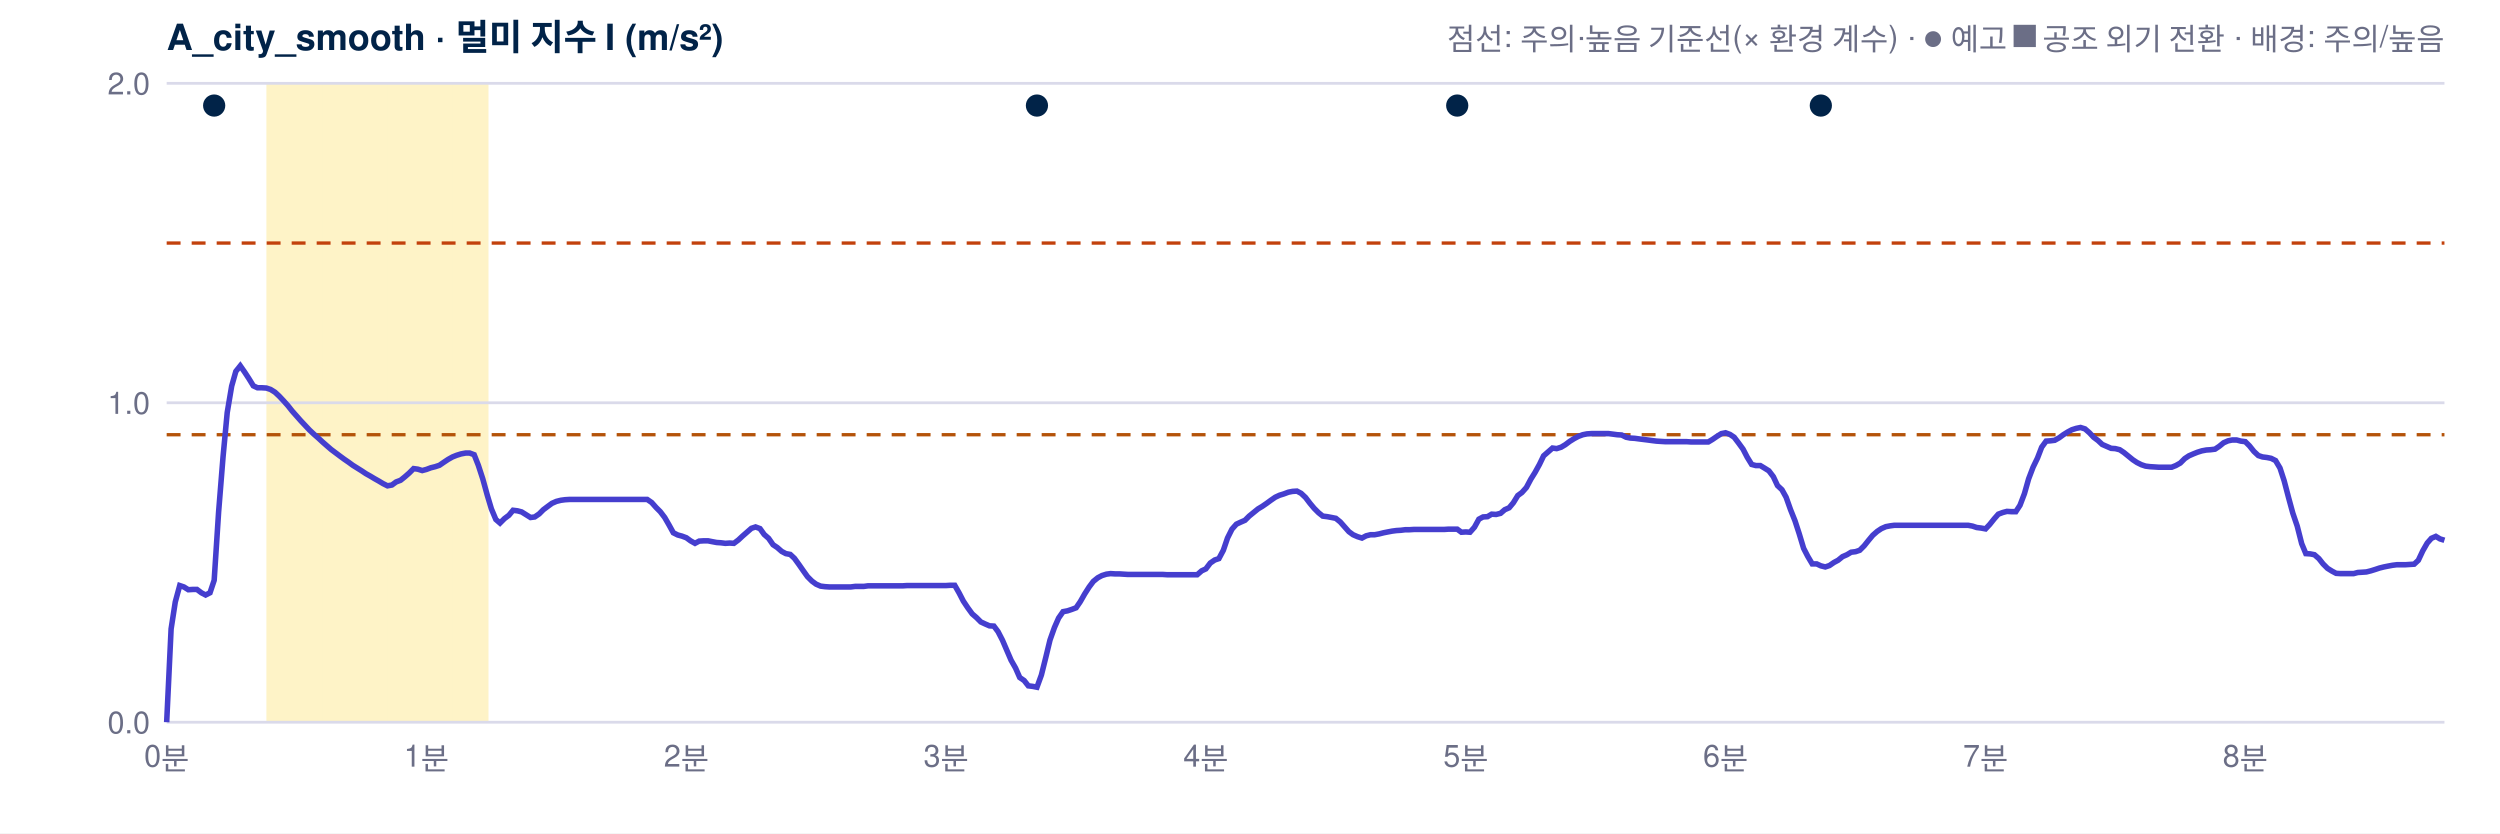
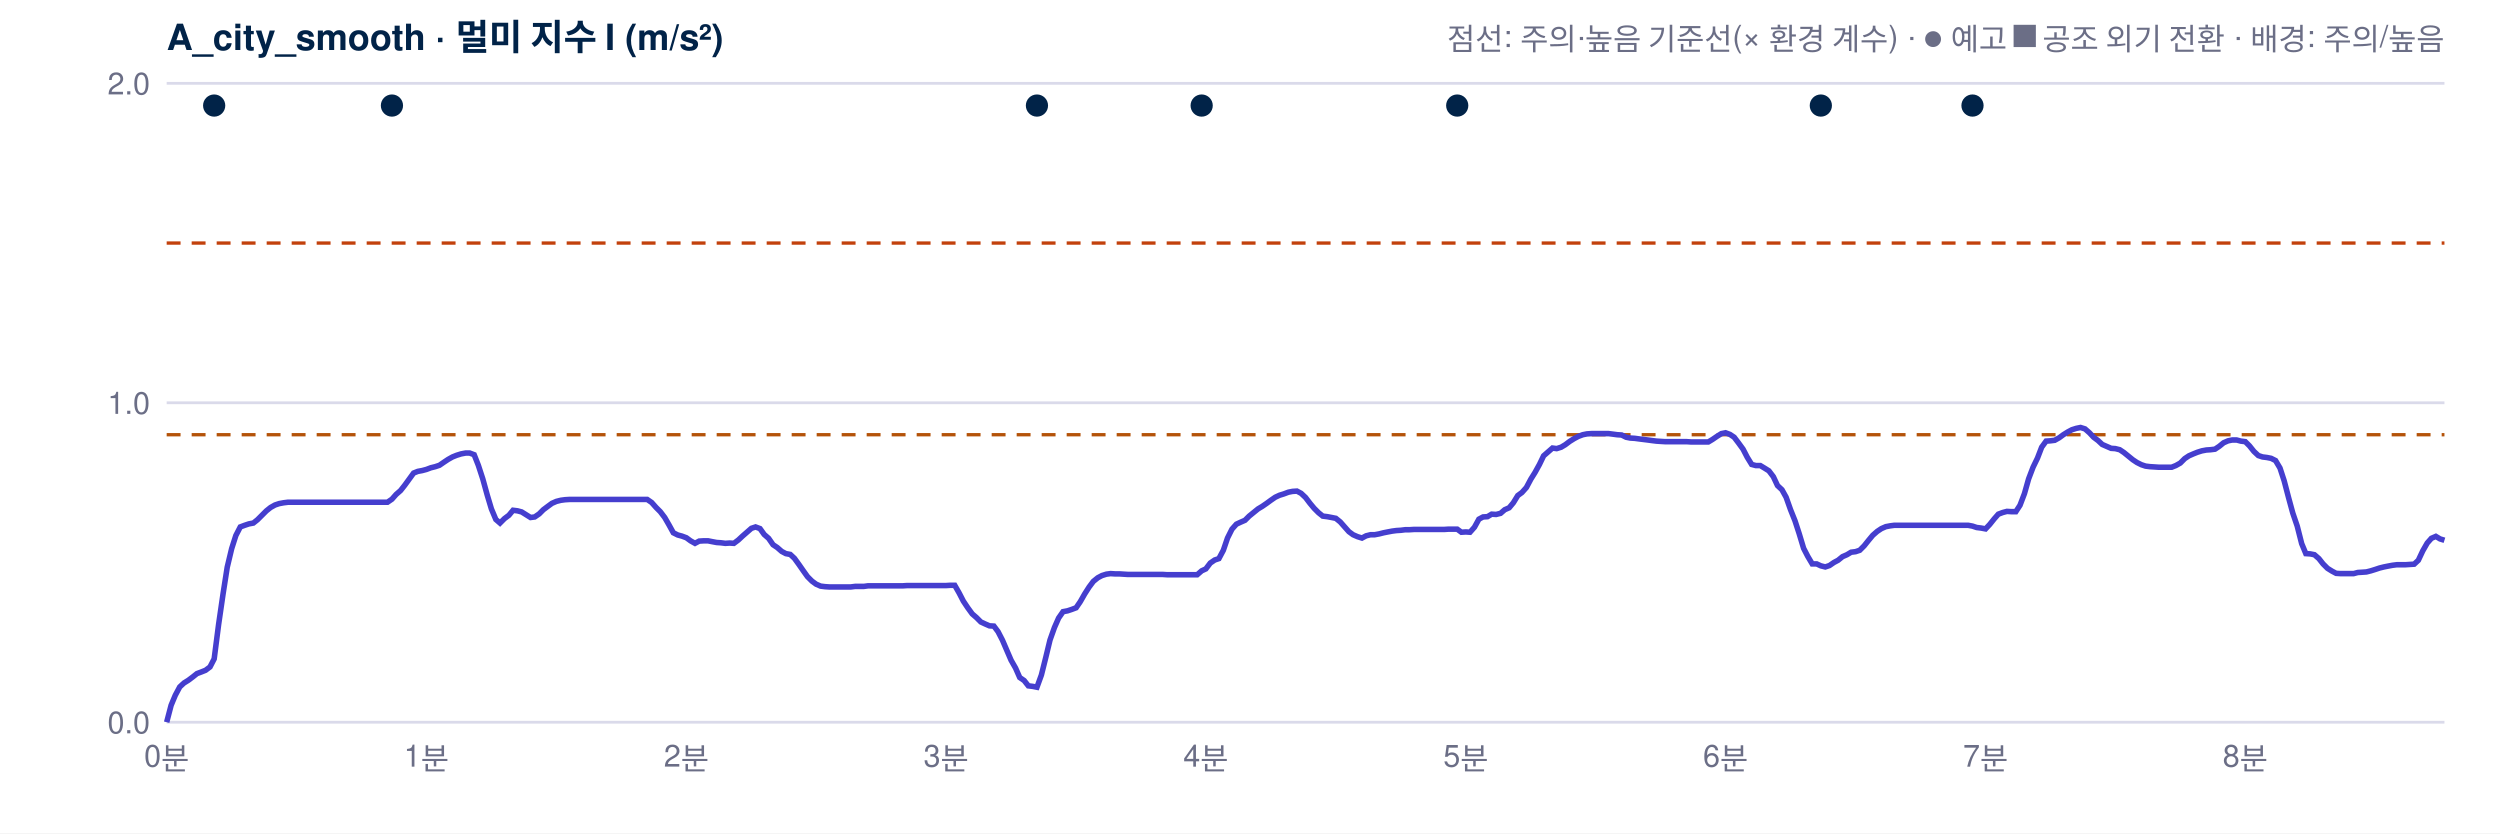
<svg xmlns="http://www.w3.org/2000/svg" viewBox="0 0 900 300" font-family="Helvetica, Arial, sans-serif" font-size="11">
  <rect width="900" height="300" fill="#fff" />
-   <rect x="95.9" y="30" width="2.06" height="230" fill="#FEF3C7" />
-   <rect x="97.4" y="30" width="2.06" height="230" fill="#FEF3C7" />
-   <rect x="99.0" y="30" width="2.06" height="230" fill="#FEF3C7" />
-   <rect x="100.5" y="30" width="2.06" height="230" fill="#FEF3C7" />
-   <rect x="102.1" y="30" width="2.06" height="230" fill="#FEF3C7" />
-   <rect x="103.7" y="30" width="2.06" height="230" fill="#FEF3C7" />
-   <rect x="105.2" y="30" width="2.06" height="230" fill="#FEF3C7" />
-   <rect x="106.8" y="30" width="2.06" height="230" fill="#FEF3C7" />
-   <rect x="108.3" y="30" width="2.06" height="230" fill="#FEF3C7" />
-   <rect x="109.9" y="30" width="2.06" height="230" fill="#FEF3C7" />
-   <rect x="111.4" y="30" width="2.06" height="230" fill="#FEF3C7" />
-   <rect x="113.0" y="30" width="2.06" height="230" fill="#FEF3C7" />
-   <rect x="114.6" y="30" width="2.06" height="230" fill="#FEF3C7" />
-   <rect x="116.1" y="30" width="2.06" height="230" fill="#FEF3C7" />
-   <rect x="117.7" y="30" width="2.06" height="230" fill="#FEF3C7" />
-   <rect x="119.2" y="30" width="2.06" height="230" fill="#FEF3C7" />
-   <rect x="120.8" y="30" width="2.06" height="230" fill="#FEF3C7" />
-   <rect x="122.4" y="30" width="2.06" height="230" fill="#FEF3C7" />
-   <rect x="123.9" y="30" width="2.06" height="230" fill="#FEF3C7" />
-   <rect x="125.5" y="30" width="2.06" height="230" fill="#FEF3C7" />
-   <rect x="127.0" y="30" width="2.06" height="230" fill="#FEF3C7" />
-   <rect x="128.6" y="30" width="2.06" height="230" fill="#FEF3C7" />
-   <rect x="130.2" y="30" width="2.06" height="230" fill="#FEF3C7" />
-   <rect x="131.7" y="30" width="2.06" height="230" fill="#FEF3C7" />
-   <rect x="133.3" y="30" width="2.06" height="230" fill="#FEF3C7" />
-   <rect x="134.8" y="30" width="2.06" height="230" fill="#FEF3C7" />
-   <rect x="136.4" y="30" width="2.06" height="230" fill="#FEF3C7" />
-   <rect x="137.9" y="30" width="2.06" height="230" fill="#FEF3C7" />
-   <rect x="139.5" y="30" width="2.06" height="230" fill="#FEF3C7" />
-   <rect x="141.1" y="30" width="2.06" height="230" fill="#FEF3C7" />
-   <rect x="142.6" y="30" width="2.06" height="230" fill="#FEF3C7" />
-   <rect x="144.2" y="30" width="2.06" height="230" fill="#FEF3C7" />
-   <rect x="145.7" y="30" width="2.06" height="230" fill="#FEF3C7" />
-   <rect x="147.3" y="30" width="2.06" height="230" fill="#FEF3C7" />
-   <rect x="148.9" y="30" width="2.06" height="230" fill="#FEF3C7" />
-   <rect x="150.4" y="30" width="2.06" height="230" fill="#FEF3C7" />
-   <rect x="152.0" y="30" width="2.06" height="230" fill="#FEF3C7" />
-   <rect x="153.5" y="30" width="2.06" height="230" fill="#FEF3C7" />
-   <rect x="155.1" y="30" width="2.06" height="230" fill="#FEF3C7" />
-   <rect x="156.7" y="30" width="2.06" height="230" fill="#FEF3C7" />
-   <rect x="158.2" y="30" width="2.06" height="230" fill="#FEF3C7" />
-   <rect x="159.8" y="30" width="2.06" height="230" fill="#FEF3C7" />
-   <rect x="161.3" y="30" width="2.06" height="230" fill="#FEF3C7" />
-   <rect x="162.9" y="30" width="2.06" height="230" fill="#FEF3C7" />
-   <rect x="164.4" y="30" width="2.06" height="230" fill="#FEF3C7" />
-   <rect x="166.0" y="30" width="2.06" height="230" fill="#FEF3C7" />
-   <rect x="167.6" y="30" width="2.06" height="230" fill="#FEF3C7" />
-   <rect x="169.1" y="30" width="2.06" height="230" fill="#FEF3C7" />
-   <rect x="170.7" y="30" width="2.06" height="230" fill="#FEF3C7" />
-   <rect x="172.2" y="30" width="2.06" height="230" fill="#FEF3C7" />
-   <rect x="173.8" y="30" width="2.06" height="230" fill="#FEF3C7" />
  <line x1="60" y1="260.0" x2="880" y2="260.0" stroke="#DADAEA" />
  <text x="54" y="264.0" text-anchor="end" fill="#6B6E86">0.0</text>
  <line x1="60" y1="145.0" x2="880" y2="145.0" stroke="#DADAEA" />
  <text x="54" y="149.0" text-anchor="end" fill="#6B6E86">1.0</text>
  <line x1="60" y1="30.0" x2="880" y2="30.0" stroke="#DADAEA" />
  <text x="54" y="34.0" text-anchor="end" fill="#6B6E86">2.0</text>
  <polyline points="60.0,156.5 61.6,156.5 63.1,156.5 64.7,156.5 66.2,156.5 67.8,156.5 69.4,156.5 70.9,156.5 72.5,156.5 74.0,156.5 75.6,156.5 77.1,156.5 78.7,156.5 80.3,156.5 81.8,156.5 83.4,156.5 84.9,156.5 86.5,156.5 88.1,156.5 89.6,156.5 91.2,156.5 92.7,156.5 94.3,156.5 95.9,156.5 97.4,156.5 99.0,156.5 100.5,156.5 102.1,156.5 103.7,156.5 105.2,156.5 106.8,156.5 108.3,156.5 109.9,156.5 111.4,156.5 113.0,156.5 114.6,156.5 116.1,156.5 117.7,156.5 119.2,156.5 120.8,156.5 122.4,156.5 123.9,156.5 125.5,156.5 127.0,156.5 128.6,156.5 130.2,156.5 131.7,156.5 133.3,156.5 134.8,156.5 136.4,156.5 137.9,156.5 139.5,156.5 141.1,156.5 142.6,156.5 144.2,156.5 145.7,156.5 147.3,156.5 148.9,156.5 150.4,156.5 152.0,156.5 153.5,156.5 155.1,156.5 156.7,156.5 158.2,156.5 159.8,156.5 161.3,156.5 162.9,156.5 164.4,156.5 166.0,156.5 167.6,156.5 169.1,156.5 170.7,156.5 172.2,156.5 173.8,156.5 175.4,156.5 176.9,156.5 178.5,156.5 180.0,156.5 181.6,156.5 183.2,156.5 184.7,156.5 186.3,156.5 187.8,156.5 189.4,156.5 191.0,156.5 192.5,156.5 194.1,156.5 195.6,156.5 197.2,156.5 198.7,156.5 200.3,156.5 201.9,156.5 203.4,156.5 205.0,156.5 206.5,156.5 208.1,156.5 209.7,156.5 211.2,156.5 212.8,156.5 214.3,156.5 215.9,156.5 217.5,156.5 219.0,156.5 220.6,156.5 222.1,156.5 223.7,156.5 225.2,156.5 226.8,156.5 228.4,156.5 229.9,156.5 231.5,156.5 233.0,156.5 234.6,156.5 236.2,156.5 237.7,156.5 239.3,156.5 240.8,156.5 242.4,156.5 244.0,156.5 245.5,156.5 247.1,156.5 248.6,156.5 250.2,156.5 251.7,156.5 253.3,156.5 254.9,156.5 256.4,156.5 258.0,156.5 259.5,156.5 261.1,156.5 262.7,156.5 264.2,156.5 265.8,156.5 267.3,156.5 268.9,156.5 270.5,156.5 272.0,156.5 273.6,156.5 275.1,156.5 276.7,156.5 278.3,156.5 279.8,156.5 281.4,156.5 282.9,156.5 284.5,156.5 286.0,156.5 287.6,156.5 289.2,156.5 290.7,156.5 292.3,156.5 293.8,156.5 295.4,156.5 297.0,156.5 298.5,156.5 300.1,156.5 301.6,156.5 303.2,156.5 304.8,156.5 306.3,156.5 307.9,156.5 309.4,156.5 311.0,156.5 312.5,156.5 314.1,156.5 315.7,156.5 317.2,156.5 318.8,156.5 320.3,156.5 321.9,156.5 323.5,156.5 325.0,156.5 326.6,156.5 328.1,156.5 329.7,156.5 331.3,156.5 332.8,156.5 334.4,156.5 335.9,156.5 337.5,156.5 339.0,156.5 340.6,156.5 342.2,156.5 343.7,156.5 345.3,156.5 346.8,156.5 348.4,156.5 350.0,156.5 351.5,156.5 353.1,156.5 354.6,156.5 356.2,156.5 357.8,156.5 359.3,156.5 360.9,156.5 362.4,156.5 364.0,156.5 365.6,156.5 367.1,156.5 368.7,156.5 370.2,156.5 371.8,156.5 373.3,156.5 374.9,156.5 376.5,156.5 378.0,156.5 379.6,156.5 381.1,156.5 382.7,156.5 384.3,156.5 385.8,156.5 387.4,156.5 388.9,156.5 390.5,156.5 392.1,156.5 393.6,156.5 395.2,156.5 396.7,156.5 398.3,156.5 399.8,156.5 401.4,156.5 403.0,156.5 404.5,156.5 406.1,156.5 407.6,156.5 409.2,156.5 410.8,156.5 412.3,156.5 413.9,156.5 415.4,156.5 417.0,156.5 418.6,156.5 420.1,156.5 421.7,156.5 423.2,156.5 424.8,156.5 426.3,156.5 427.9,156.5 429.5,156.5 431.0,156.5 432.6,156.5 434.1,156.5 435.7,156.5 437.3,156.5 438.8,156.5 440.4,156.5 441.9,156.5 443.5,156.5 445.1,156.5 446.6,156.5 448.2,156.5 449.7,156.5 451.3,156.5 452.9,156.5 454.4,156.5 456.0,156.5 457.5,156.5 459.1,156.5 460.6,156.5 462.2,156.5 463.8,156.5 465.3,156.5 466.9,156.5 468.4,156.5 470.0,156.5 471.6,156.5 473.1,156.5 474.7,156.5 476.2,156.5 477.8,156.5 479.4,156.5 480.9,156.5 482.5,156.5 484.0,156.5 485.6,156.5 487.1,156.5 488.7,156.5 490.3,156.5 491.8,156.5 493.4,156.5 494.9,156.5 496.5,156.5 498.1,156.5 499.6,156.5 501.2,156.5 502.7,156.5 504.3,156.5 505.9,156.5 507.4,156.5 509.0,156.5 510.5,156.5 512.1,156.5 513.7,156.5 515.2,156.5 516.8,156.5 518.3,156.5 519.9,156.5 521.4,156.5 523.0,156.5 524.6,156.5 526.1,156.5 527.7,156.5 529.2,156.5 530.8,156.5 532.4,156.5 533.9,156.5 535.5,156.5 537.0,156.5 538.6,156.5 540.2,156.5 541.7,156.5 543.3,156.5 544.8,156.5 546.4,156.5 547.9,156.5 549.5,156.5 551.1,156.5 552.6,156.5 554.2,156.5 555.7,156.5 557.3,156.5 558.9,156.5 560.4,156.5 562.0,156.5 563.5,156.5 565.1,156.5 566.7,156.5 568.2,156.5 569.8,156.5 571.3,156.5 572.9,156.5 574.4,156.5 576.0,156.5 577.6,156.5 579.1,156.5 580.7,156.5 582.2,156.5 583.8,156.5 585.4,156.5 586.9,156.5 588.5,156.5 590.0,156.5 591.6,156.5 593.2,156.5 594.7,156.5 596.3,156.5 597.8,156.5 599.4,156.5 601.0,156.5 602.5,156.5 604.1,156.5 605.6,156.5 607.2,156.5 608.7,156.5 610.3,156.5 611.9,156.5 613.4,156.5 615.0,156.5 616.5,156.5 618.1,156.5 619.7,156.5 621.2,156.5 622.8,156.5 624.3,156.5 625.9,156.5 627.5,156.5 629.0,156.5 630.6,156.5 632.1,156.5 633.7,156.5 635.2,156.5 636.8,156.5 638.4,156.5 639.9,156.5 641.5,156.5 643.0,156.5 644.6,156.5 646.2,156.5 647.7,156.5 649.3,156.5 650.8,156.5 652.4,156.5 654.0,156.5 655.5,156.5 657.1,156.5 658.6,156.5 660.2,156.5 661.7,156.5 663.3,156.5 664.9,156.5 666.4,156.5 668.0,156.5 669.5,156.5 671.1,156.5 672.7,156.5 674.2,156.5 675.8,156.5 677.3,156.5 678.9,156.5 680.5,156.5 682.0,156.5 683.6,156.5 685.1,156.5 686.7,156.5 688.3,156.5 689.8,156.5 691.4,156.5 692.9,156.5 694.5,156.5 696.0,156.5 697.6,156.5 699.2,156.5 700.7,156.5 702.3,156.5 703.8,156.5 705.4,156.5 707.0,156.5 708.5,156.5 710.1,156.5 711.6,156.5 713.2,156.5 714.8,156.5 716.3,156.5 717.9,156.5 719.4,156.5 721.0,156.5 722.5,156.5 724.1,156.5 725.7,156.5 727.2,156.5 728.8,156.5 730.3,156.5 731.9,156.5 733.5,156.5 735.0,156.5 736.6,156.5 738.1,156.5 739.7,156.5 741.3,156.5 742.8,156.5 744.4,156.5 745.9,156.5 747.5,156.5 749.0,156.5 750.6,156.5 752.2,156.5 753.7,156.5 755.3,156.5 756.8,156.5 758.4,156.5 760.0,156.5 761.5,156.5 763.1,156.5 764.6,156.5 766.2,156.5 767.8,156.5 769.3,156.5 770.9,156.5 772.4,156.5 774.0,156.5 775.6,156.5 777.1,156.5 778.7,156.5 780.2,156.5 781.8,156.5 783.3,156.5 784.9,156.5 786.5,156.5 788.0,156.5 789.6,156.5 791.1,156.5 792.7,156.5 794.3,156.5 795.8,156.5 797.4,156.5 798.9,156.5 800.5,156.5 802.1,156.5 803.6,156.5 805.2,156.5 806.7,156.5 808.3,156.5 809.8,156.5 811.4,156.5 813.0,156.5 814.5,156.5 816.1,156.5 817.6,156.5 819.2,156.5 820.8,156.5 822.3,156.5 823.9,156.5 825.4,156.5 827.0,156.5 828.6,156.5 830.1,156.5 831.7,156.5 833.2,156.5 834.8,156.5 836.3,156.5 837.9,156.5 839.5,156.5 841.0,156.5 842.6,156.5 844.1,156.5 845.7,156.5 847.3,156.5 848.8,156.5 850.4,156.5 851.9,156.5 853.5,156.5 855.1,156.5 856.6,156.5 858.2,156.5 859.7,156.5 861.3,156.5 862.9,156.5 864.4,156.5 866.0,156.5 867.5,156.5 869.1,156.5 870.6,156.5 872.2,156.5 873.8,156.5 875.3,156.5 876.9,156.5 878.4,156.5 880.0,156.5" fill="none" stroke="#B45309" stroke-width="1.2" stroke-dasharray="5 4" />
  <polyline points="60.0,87.5 61.6,87.5 63.1,87.5 64.7,87.5 66.2,87.5 67.8,87.5 69.4,87.5 70.9,87.5 72.5,87.5 74.0,87.5 75.6,87.5 77.1,87.5 78.7,87.5 80.3,87.5 81.8,87.5 83.4,87.5 84.9,87.5 86.5,87.5 88.1,87.5 89.6,87.5 91.2,87.5 92.7,87.5 94.3,87.5 95.9,87.5 97.4,87.5 99.0,87.5 100.5,87.5 102.1,87.5 103.7,87.5 105.2,87.5 106.8,87.5 108.3,87.5 109.9,87.5 111.4,87.5 113.0,87.5 114.6,87.5 116.1,87.5 117.7,87.5 119.2,87.5 120.8,87.5 122.4,87.5 123.9,87.5 125.5,87.5 127.0,87.5 128.6,87.5 130.2,87.5 131.7,87.5 133.3,87.5 134.8,87.5 136.4,87.5 137.9,87.5 139.5,87.5 141.1,87.5 142.6,87.5 144.2,87.5 145.7,87.5 147.3,87.5 148.9,87.5 150.4,87.5 152.0,87.5 153.5,87.5 155.1,87.5 156.7,87.5 158.2,87.5 159.8,87.5 161.3,87.5 162.9,87.5 164.4,87.5 166.0,87.5 167.6,87.5 169.1,87.5 170.7,87.5 172.2,87.5 173.8,87.5 175.4,87.5 176.9,87.5 178.5,87.5 180.0,87.5 181.6,87.5 183.2,87.5 184.7,87.5 186.3,87.5 187.8,87.5 189.4,87.5 191.0,87.5 192.5,87.5 194.1,87.5 195.6,87.5 197.2,87.5 198.7,87.5 200.3,87.5 201.9,87.5 203.4,87.5 205.0,87.5 206.5,87.5 208.1,87.5 209.7,87.5 211.2,87.5 212.8,87.5 214.3,87.5 215.9,87.5 217.5,87.5 219.0,87.5 220.6,87.5 222.1,87.5 223.7,87.5 225.2,87.5 226.8,87.5 228.4,87.5 229.9,87.5 231.5,87.5 233.0,87.5 234.6,87.5 236.2,87.5 237.7,87.5 239.3,87.5 240.8,87.5 242.4,87.5 244.0,87.5 245.5,87.5 247.1,87.5 248.6,87.5 250.2,87.5 251.7,87.5 253.3,87.5 254.9,87.5 256.4,87.5 258.0,87.5 259.5,87.5 261.1,87.5 262.7,87.5 264.2,87.5 265.8,87.5 267.3,87.5 268.9,87.5 270.5,87.5 272.0,87.5 273.6,87.5 275.1,87.5 276.7,87.5 278.3,87.5 279.8,87.5 281.4,87.5 282.9,87.5 284.5,87.5 286.0,87.5 287.6,87.5 289.2,87.5 290.7,87.5 292.3,87.5 293.8,87.5 295.4,87.5 297.0,87.5 298.5,87.5 300.1,87.5 301.6,87.5 303.2,87.5 304.8,87.5 306.3,87.5 307.9,87.5 309.4,87.5 311.0,87.5 312.5,87.5 314.1,87.5 315.7,87.5 317.2,87.5 318.8,87.5 320.3,87.5 321.9,87.5 323.5,87.5 325.0,87.5 326.6,87.5 328.1,87.5 329.7,87.5 331.3,87.5 332.8,87.5 334.4,87.5 335.9,87.5 337.5,87.5 339.0,87.5 340.6,87.5 342.2,87.5 343.7,87.5 345.3,87.5 346.8,87.5 348.4,87.5 350.0,87.5 351.5,87.5 353.1,87.5 354.6,87.5 356.2,87.5 357.8,87.5 359.3,87.5 360.9,87.5 362.4,87.5 364.0,87.5 365.6,87.5 367.1,87.5 368.7,87.5 370.2,87.5 371.8,87.5 373.3,87.5 374.9,87.5 376.5,87.5 378.0,87.5 379.6,87.5 381.1,87.5 382.7,87.5 384.3,87.5 385.8,87.5 387.4,87.5 388.9,87.5 390.5,87.5 392.1,87.5 393.6,87.5 395.2,87.5 396.7,87.5 398.3,87.5 399.8,87.5 401.4,87.5 403.0,87.5 404.5,87.5 406.1,87.5 407.6,87.5 409.2,87.5 410.8,87.5 412.3,87.5 413.9,87.5 415.4,87.5 417.0,87.5 418.6,87.5 420.1,87.5 421.7,87.5 423.2,87.5 424.8,87.5 426.3,87.5 427.9,87.5 429.5,87.5 431.0,87.5 432.6,87.5 434.1,87.5 435.7,87.5 437.3,87.5 438.8,87.5 440.4,87.5 441.9,87.5 443.5,87.5 445.1,87.5 446.6,87.5 448.2,87.5 449.7,87.5 451.3,87.5 452.9,87.5 454.4,87.5 456.0,87.5 457.5,87.5 459.1,87.5 460.6,87.5 462.2,87.5 463.8,87.5 465.3,87.5 466.9,87.5 468.4,87.5 470.0,87.5 471.6,87.5 473.1,87.5 474.7,87.5 476.2,87.5 477.8,87.5 479.4,87.5 480.9,87.5 482.5,87.5 484.0,87.5 485.6,87.5 487.1,87.5 488.7,87.5 490.3,87.5 491.8,87.5 493.4,87.5 494.9,87.5 496.5,87.5 498.1,87.5 499.6,87.5 501.2,87.5 502.7,87.5 504.3,87.5 505.9,87.5 507.4,87.5 509.0,87.5 510.5,87.5 512.1,87.5 513.7,87.5 515.2,87.5 516.8,87.5 518.3,87.5 519.9,87.5 521.4,87.5 523.0,87.5 524.6,87.5 526.1,87.5 527.7,87.5 529.2,87.5 530.8,87.5 532.4,87.5 533.9,87.5 535.5,87.5 537.0,87.5 538.6,87.5 540.2,87.5 541.7,87.5 543.3,87.5 544.8,87.5 546.4,87.5 547.9,87.5 549.5,87.5 551.1,87.5 552.6,87.5 554.2,87.5 555.7,87.5 557.3,87.5 558.9,87.5 560.4,87.5 562.0,87.5 563.5,87.5 565.1,87.5 566.7,87.5 568.2,87.5 569.8,87.5 571.3,87.5 572.9,87.5 574.4,87.5 576.0,87.5 577.6,87.5 579.1,87.5 580.7,87.5 582.2,87.5 583.8,87.5 585.4,87.5 586.9,87.5 588.5,87.5 590.0,87.5 591.6,87.5 593.2,87.5 594.7,87.5 596.3,87.5 597.8,87.5 599.4,87.5 601.0,87.5 602.5,87.5 604.1,87.5 605.6,87.5 607.2,87.5 608.7,87.5 610.3,87.5 611.9,87.5 613.4,87.5 615.0,87.5 616.5,87.5 618.1,87.5 619.7,87.5 621.2,87.5 622.8,87.5 624.3,87.5 625.9,87.5 627.5,87.5 629.0,87.5 630.6,87.5 632.1,87.5 633.7,87.5 635.2,87.5 636.8,87.5 638.4,87.5 639.9,87.5 641.5,87.5 643.0,87.5 644.6,87.5 646.2,87.5 647.7,87.5 649.3,87.5 650.8,87.5 652.4,87.5 654.0,87.5 655.5,87.5 657.1,87.5 658.6,87.5 660.2,87.5 661.7,87.5 663.3,87.5 664.9,87.5 666.4,87.5 668.0,87.5 669.5,87.5 671.1,87.5 672.7,87.5 674.2,87.5 675.8,87.5 677.3,87.5 678.9,87.5 680.5,87.5 682.0,87.5 683.6,87.5 685.1,87.5 686.7,87.5 688.3,87.5 689.8,87.5 691.4,87.5 692.9,87.5 694.5,87.5 696.0,87.5 697.6,87.5 699.2,87.5 700.7,87.5 702.3,87.5 703.8,87.5 705.4,87.5 707.0,87.5 708.5,87.5 710.1,87.5 711.6,87.5 713.2,87.5 714.8,87.5 716.3,87.5 717.9,87.5 719.4,87.5 721.0,87.5 722.5,87.5 724.1,87.5 725.7,87.5 727.2,87.5 728.8,87.5 730.3,87.5 731.9,87.5 733.5,87.5 735.0,87.5 736.6,87.5 738.1,87.5 739.7,87.5 741.3,87.5 742.8,87.5 744.4,87.5 745.9,87.5 747.5,87.5 749.0,87.5 750.6,87.5 752.2,87.5 753.7,87.5 755.3,87.5 756.8,87.5 758.4,87.5 760.0,87.5 761.5,87.5 763.1,87.5 764.6,87.5 766.2,87.5 767.8,87.5 769.3,87.5 770.9,87.5 772.4,87.5 774.0,87.5 775.6,87.5 777.1,87.5 778.7,87.5 780.2,87.5 781.8,87.5 783.3,87.5 784.9,87.5 786.5,87.5 788.0,87.5 789.6,87.5 791.1,87.5 792.7,87.5 794.3,87.5 795.8,87.5 797.4,87.5 798.9,87.5 800.5,87.5 802.1,87.5 803.6,87.5 805.2,87.5 806.7,87.5 808.3,87.5 809.8,87.5 811.4,87.5 813.0,87.5 814.5,87.5 816.1,87.5 817.6,87.5 819.2,87.5 820.8,87.5 822.3,87.5 823.9,87.5 825.4,87.5 827.0,87.5 828.6,87.5 830.1,87.5 831.7,87.5 833.2,87.5 834.8,87.5 836.3,87.5 837.9,87.5 839.5,87.5 841.0,87.5 842.6,87.5 844.1,87.5 845.7,87.5 847.3,87.5 848.8,87.5 850.4,87.5 851.9,87.5 853.5,87.5 855.1,87.5 856.6,87.5 858.2,87.5 859.7,87.5 861.3,87.5 862.9,87.5 864.4,87.5 866.0,87.5 867.5,87.5 869.1,87.5 870.6,87.5 872.2,87.5 873.8,87.5 875.3,87.5 876.9,87.5 878.4,87.5 880.0,87.5" fill="none" stroke="#C2410C" stroke-width="1.2" stroke-dasharray="5 4" />
-   <polyline points="60.0,260.0 61.6,226.4 63.1,216.7 64.7,210.8 66.2,211.3 67.8,212.3 69.4,212.2 70.9,212.2 72.5,213.4 74.0,214.2 75.6,213.4 77.1,208.9 78.7,184.3 80.3,164.4 81.8,148.5 83.4,139.0 84.9,133.7 86.5,131.7 88.1,134.0 89.6,136.3 91.2,138.9 92.7,139.6 94.3,139.6 95.9,139.7 97.4,140.2 99.0,141.2 100.5,142.6 102.1,144.3 103.7,146.1 105.2,148.0 106.8,149.8 108.3,151.5 109.9,153.2 111.4,154.8 113.0,156.3 114.6,157.7 116.1,159.1 117.7,160.5 119.2,161.8 120.8,163.0 122.4,164.2 123.9,165.3 125.5,166.4 127.0,167.5 128.6,168.5 130.2,169.5 131.7,170.5 133.3,171.4 134.8,172.3 136.4,173.2 137.9,174.1 139.5,174.9 141.1,174.6 142.6,173.5 144.2,172.9 145.7,171.7 147.3,170.3 148.9,168.7 150.4,168.9 152.0,169.4 153.5,169.0 155.1,168.4 156.7,168.0 158.2,167.5 159.8,166.4 161.3,165.4 162.9,164.5 164.4,163.9 166.0,163.4 167.6,163.1 169.1,163.1 170.7,163.7 172.2,167.5 173.8,172.4 175.4,178.2 176.9,183.2 178.5,187.0 180.0,188.3 181.6,186.7 183.2,185.5 184.7,183.7 186.3,183.9 187.8,184.3 189.4,185.3 191.0,186.3 192.5,186.1 194.1,185.0 195.6,183.5 197.2,182.3 198.7,181.2 200.3,180.5 201.9,180.1 203.4,179.9 205.0,179.8 206.5,179.8 208.1,179.8 209.7,179.8 211.2,179.8 212.8,179.8 214.3,179.8 215.9,179.8 217.5,179.8 219.0,179.8 220.6,179.8 222.1,179.8 223.7,179.8 225.2,179.8 226.8,179.8 228.4,179.8 229.9,179.8 231.5,179.8 233.0,179.8 234.6,180.9 236.2,182.7 237.7,184.2 239.3,186.3 240.8,188.9 242.4,191.8 244.0,192.6 245.5,193.0 247.1,193.6 248.6,194.7 250.2,195.6 251.7,194.8 253.3,194.7 254.9,194.7 256.4,195.0 258.0,195.3 259.5,195.4 261.1,195.6 262.7,195.5 264.2,195.6 265.8,194.4 267.3,193.0 268.9,191.6 270.5,190.2 272.0,189.7 273.6,190.3 275.1,192.4 276.7,193.8 278.3,196.1 279.8,197.1 281.4,198.5 282.9,199.3 284.5,199.6 286.0,201.0 287.6,203.2 289.2,205.5 290.7,207.6 292.3,209.2 293.8,210.3 295.4,211.0 297.0,211.2 298.5,211.3 300.1,211.3 301.6,211.3 303.2,211.3 304.8,211.3 306.3,211.3 307.9,211.1 309.4,211.1 311.0,211.1 312.5,210.9 314.1,210.9 315.7,210.9 317.2,210.9 318.8,210.9 320.3,210.9 321.9,210.9 323.5,210.9 325.0,210.9 326.6,210.8 328.1,210.8 329.7,210.8 331.3,210.8 332.8,210.8 334.4,210.8 335.9,210.8 337.5,210.8 339.0,210.8 340.6,210.8 342.2,210.7 343.7,210.7 345.3,213.5 346.8,216.4 348.4,218.8 350.0,221.0 351.5,222.3 353.1,223.9 354.6,224.6 356.2,225.3 357.8,225.4 359.3,227.4 360.9,230.5 362.4,234.0 364.0,237.7 365.6,240.5 367.1,243.9 368.7,245.0 370.2,246.9 371.8,247.1 373.3,247.4 374.9,243.0 376.5,236.6 378.0,230.4 379.6,225.9 381.1,222.5 382.7,220.2 384.3,219.9 385.8,219.4 387.4,218.8 388.9,216.6 390.5,213.8 392.1,211.3 393.6,209.3 395.2,208.0 396.7,207.2 398.3,206.7 399.8,206.5 401.4,206.6 403.0,206.6 404.5,206.7 406.1,206.8 407.6,206.8 409.2,206.8 410.8,206.8 412.3,206.8 413.9,206.8 415.4,206.8 417.0,206.8 418.6,206.8 420.1,206.9 421.7,206.9 423.2,206.9 424.8,206.9 426.3,206.9 427.9,206.9 429.5,206.9 431.0,206.9 432.6,205.5 434.1,204.8 435.7,202.7 437.3,201.6 438.8,201.1 440.4,198.1 441.9,193.7 443.5,190.5 445.1,188.7 446.6,188.0 448.2,187.3 449.7,185.8 451.3,184.5 452.9,183.2 454.4,182.3 456.0,181.2 457.5,180.1 459.1,179.0 460.6,178.3 462.2,177.8 463.8,177.2 465.3,176.9 466.9,176.8 468.4,177.6 470.0,179.1 471.6,181.2 473.1,183.0 474.7,184.6 476.2,185.8 477.8,186.0 479.4,186.3 480.9,186.6 482.5,187.9 484.0,189.6 485.6,191.4 487.1,192.5 488.7,193.2 490.3,193.7 491.8,192.9 493.4,192.5 494.9,192.5 496.5,192.2 498.1,191.8 499.6,191.5 501.2,191.2 502.7,191.0 504.3,190.9 505.9,190.7 507.4,190.7 509.0,190.6 510.5,190.6 512.1,190.6 513.7,190.6 515.2,190.6 516.8,190.6 518.3,190.6 519.9,190.6 521.4,190.5 523.0,190.5 524.6,190.5 526.1,191.6 527.7,191.5 529.2,191.6 530.8,189.8 532.4,186.9 533.9,186.1 535.5,186.0 537.0,185.1 538.6,185.2 540.2,184.8 541.7,183.5 543.3,182.8 544.8,181.0 546.4,178.4 547.9,177.3 549.5,175.5 551.1,172.5 552.6,170.1 554.2,167.2 555.7,164.1 557.3,162.7 558.9,161.3 560.4,161.5 562.0,161.0 563.5,160.1 565.1,158.9 566.7,157.9 568.2,157.1 569.8,156.5 571.3,156.2 572.9,156.1 574.4,156.1 576.0,156.1 577.6,156.1 579.1,156.1 580.7,156.3 582.2,156.5 583.8,156.6 585.4,157.4 586.9,157.7 588.5,157.8 590.0,158.0 591.6,158.2 593.2,158.4 594.7,158.6 596.3,158.8 597.8,158.9 599.4,159.0 601.0,159.0 602.5,159.0 604.1,159.0 605.6,159.0 607.2,159.0 608.7,159.1 610.3,159.1 611.9,159.1 613.4,159.1 615.0,159.1 616.5,158.2 618.1,157.1 619.7,156.1 621.2,155.8 622.8,156.4 624.3,157.4 625.9,159.5 627.5,161.7 629.0,164.6 630.6,167.2 632.1,167.6 633.7,167.6 635.2,168.5 636.8,169.5 638.4,171.6 639.9,174.8 641.5,176.3 643.0,179.0 644.6,183.5 646.2,187.5 647.7,192.1 649.3,197.4 650.8,200.3 652.4,203.0 654.0,203.0 655.5,203.7 657.1,204.1 658.6,203.6 660.2,202.5 661.7,201.7 663.3,200.4 664.9,199.7 666.4,198.8 668.0,198.6 669.5,198.1 671.1,196.5 672.7,194.5 674.2,192.7 675.8,191.3 677.3,190.3 678.9,189.6 680.5,189.3 682.0,189.1 683.6,189.1 685.1,189.1 686.7,189.1 688.3,189.1 689.8,189.1 691.4,189.1 692.9,189.1 694.5,189.1 696.0,189.1 697.6,189.1 699.2,189.1 700.7,189.1 702.3,189.1 703.8,189.1 705.4,189.1 707.0,189.1 708.5,189.1 710.1,189.4 711.6,189.9 713.2,190.1 714.8,190.4 716.3,188.8 717.9,186.8 719.4,185.1 721.0,184.5 722.5,184.1 724.1,184.2 725.7,184.2 727.2,181.9 728.8,177.7 730.3,172.4 731.9,168.2 733.5,164.9 735.0,161.0 736.6,158.8 738.1,158.7 739.7,158.5 741.3,157.6 742.8,156.5 744.4,155.5 745.9,154.7 747.5,154.2 749.0,153.9 750.6,154.4 752.2,155.8 753.7,157.4 755.3,158.6 756.8,160.0 758.4,160.7 760.0,161.4 761.5,161.5 763.1,161.9 764.6,162.9 766.2,164.2 767.8,165.5 769.3,166.5 770.9,167.3 772.4,167.8 774.0,168.0 775.6,168.1 777.1,168.2 778.7,168.2 780.2,168.2 781.8,168.2 783.3,167.6 784.9,166.7 786.5,165.1 788.0,164.1 789.6,163.4 791.1,162.8 792.7,162.3 794.3,162.0 795.8,161.9 797.4,161.7 798.9,160.7 800.5,159.4 802.1,158.7 803.6,158.4 805.2,158.4 806.7,158.8 808.3,159.0 809.8,160.5 811.4,162.5 813.0,164.0 814.5,164.5 816.1,164.7 817.6,165.0 819.2,165.8 820.8,168.5 822.3,173.1 823.9,179.2 825.4,184.7 827.0,189.4 828.6,195.7 830.1,199.3 831.7,199.4 833.2,199.7 834.8,201.1 836.3,203.0 837.9,204.6 839.5,205.6 841.0,206.4 842.6,206.5 844.1,206.5 845.7,206.5 847.3,206.5 848.8,206.1 850.4,206.0 851.9,205.9 853.5,205.5 855.1,205.0 856.6,204.5 858.2,204.1 859.7,203.8 861.3,203.5 862.9,203.3 864.4,203.3 866.0,203.3 867.5,203.2 869.1,203.1 870.6,201.7 872.2,198.3 873.8,195.5 875.3,193.8 876.9,193.1 878.4,194.0 880.0,194.5" fill="none" stroke="#453ECE" stroke-width="2" />
+   <polyline points="60.0,260.0 61.6,253.9 63.1,250.3 64.7,247.3 66.2,245.9 67.8,244.9 69.4,243.7 70.9,242.5 72.5,241.9 74.0,241.3 75.6,240.1 77.1,237.2 78.7,224.8 80.3,213.8 81.8,204.2 83.4,197.5 84.9,192.8 86.5,189.7 88.1,189.1 89.6,188.6 91.2,188.3 92.7,187.1 94.3,185.5 95.9,183.9 97.4,182.7 99.0,181.8 100.5,181.3 102.1,181.0 103.7,180.8 105.2,180.8 106.8,180.8 108.3,180.8 109.9,180.8 111.4,180.8 113.0,180.8 114.6,180.8 116.1,180.8 117.7,180.8 119.2,180.8 120.8,180.8 122.4,180.8 123.9,180.8 125.5,180.8 127.0,180.8 128.6,180.8 130.2,180.8 131.7,180.8 133.3,180.8 134.8,180.8 136.4,180.8 137.9,180.8 139.5,180.8 141.1,179.7 142.6,178.0 144.2,176.6 145.7,174.7 147.3,172.5 148.9,170.3 150.4,169.7 152.0,169.4 153.5,169.0 155.1,168.4 156.7,168.0 158.2,167.5 159.8,166.4 161.3,165.4 162.9,164.5 164.4,163.9 166.0,163.4 167.6,163.1 169.1,163.1 170.7,163.7 172.2,167.5 173.8,172.4 175.4,178.2 176.9,183.2 178.5,187.0 180.0,188.3 181.6,186.7 183.2,185.5 184.7,183.7 186.3,183.9 187.8,184.3 189.4,185.3 191.0,186.3 192.5,186.1 194.1,185.0 195.6,183.5 197.2,182.3 198.7,181.2 200.3,180.5 201.9,180.1 203.4,179.9 205.0,179.8 206.5,179.8 208.1,179.8 209.7,179.8 211.2,179.8 212.8,179.8 214.3,179.8 215.9,179.8 217.5,179.8 219.0,179.8 220.6,179.8 222.1,179.8 223.7,179.8 225.2,179.8 226.8,179.8 228.4,179.8 229.9,179.8 231.5,179.8 233.0,179.8 234.6,180.9 236.2,182.7 237.7,184.2 239.3,186.3 240.8,188.9 242.4,191.8 244.0,192.6 245.5,193.0 247.1,193.6 248.6,194.7 250.2,195.6 251.7,194.8 253.3,194.7 254.9,194.7 256.4,195.0 258.0,195.3 259.5,195.4 261.1,195.6 262.7,195.5 264.2,195.6 265.8,194.4 267.3,193.0 268.9,191.6 270.5,190.2 272.0,189.7 273.6,190.3 275.1,192.4 276.7,193.8 278.3,196.1 279.8,197.1 281.4,198.5 282.9,199.3 284.5,199.6 286.0,201.0 287.6,203.2 289.2,205.5 290.7,207.6 292.3,209.2 293.8,210.3 295.4,211.0 297.0,211.2 298.5,211.3 300.1,211.3 301.6,211.3 303.2,211.3 304.8,211.3 306.3,211.3 307.9,211.1 309.4,211.1 311.0,211.1 312.5,210.9 314.1,210.9 315.7,210.9 317.2,210.9 318.8,210.9 320.3,210.9 321.9,210.9 323.5,210.9 325.0,210.9 326.6,210.8 328.1,210.8 329.7,210.8 331.3,210.8 332.8,210.8 334.4,210.8 335.9,210.8 337.5,210.8 339.0,210.8 340.6,210.8 342.2,210.7 343.7,210.7 345.3,213.5 346.8,216.4 348.4,218.8 350.0,221.0 351.5,222.3 353.1,223.9 354.6,224.6 356.2,225.3 357.8,225.4 359.3,227.4 360.9,230.5 362.4,234.0 364.0,237.7 365.6,240.5 367.1,243.9 368.7,245.0 370.2,246.9 371.8,247.1 373.3,247.4 374.9,243.0 376.5,236.6 378.0,230.4 379.6,225.9 381.1,222.5 382.7,220.2 384.3,219.9 385.8,219.4 387.4,218.8 388.9,216.6 390.5,213.8 392.1,211.3 393.6,209.3 395.2,208.0 396.7,207.2 398.3,206.7 399.8,206.5 401.4,206.6 403.0,206.6 404.5,206.7 406.1,206.8 407.6,206.8 409.2,206.8 410.8,206.8 412.3,206.8 413.9,206.8 415.4,206.8 417.0,206.8 418.6,206.8 420.1,206.9 421.7,206.9 423.2,206.9 424.8,206.9 426.3,206.9 427.9,206.9 429.5,206.9 431.0,206.9 432.6,205.5 434.1,204.8 435.7,202.7 437.3,201.6 438.8,201.1 440.4,198.1 441.9,193.7 443.5,190.5 445.1,188.7 446.6,188.0 448.2,187.3 449.7,185.8 451.3,184.5 452.9,183.2 454.4,182.3 456.0,181.2 457.5,180.1 459.1,179.0 460.6,178.3 462.2,177.8 463.8,177.2 465.3,176.9 466.9,176.8 468.4,177.6 470.0,179.1 471.6,181.2 473.1,183.0 474.7,184.6 476.2,185.8 477.8,186.0 479.4,186.3 480.9,186.6 482.5,187.9 484.0,189.6 485.6,191.4 487.1,192.5 488.7,193.2 490.3,193.7 491.8,192.9 493.4,192.5 494.9,192.5 496.5,192.2 498.1,191.8 499.6,191.5 501.2,191.2 502.7,191.0 504.3,190.9 505.9,190.7 507.4,190.7 509.0,190.6 510.5,190.6 512.1,190.6 513.7,190.6 515.2,190.6 516.8,190.6 518.3,190.6 519.9,190.6 521.4,190.5 523.0,190.5 524.6,190.5 526.1,191.6 527.7,191.5 529.2,191.6 530.8,189.8 532.4,186.9 533.9,186.1 535.5,186.0 537.0,185.1 538.6,185.2 540.2,184.8 541.7,183.5 543.3,182.8 544.8,181.0 546.4,178.4 547.9,177.3 549.5,175.5 551.1,172.5 552.6,170.1 554.2,167.2 555.7,164.1 557.3,162.7 558.9,161.3 560.4,161.5 562.0,161.0 563.5,160.1 565.1,158.9 566.7,157.9 568.2,157.1 569.8,156.5 571.3,156.2 572.9,156.1 574.4,156.1 576.0,156.1 577.6,156.1 579.1,156.1 580.7,156.3 582.2,156.5 583.8,156.6 585.4,157.4 586.9,157.7 588.5,157.8 590.0,158.0 591.6,158.2 593.2,158.4 594.7,158.6 596.3,158.8 597.8,158.9 599.4,159.0 601.0,159.0 602.5,159.0 604.1,159.0 605.6,159.0 607.2,159.0 608.7,159.1 610.3,159.1 611.9,159.1 613.4,159.1 615.0,159.1 616.5,158.2 618.1,157.1 619.7,156.1 621.2,155.8 622.8,156.4 624.3,157.4 625.9,159.5 627.5,161.7 629.0,164.6 630.6,167.2 632.1,167.6 633.7,167.6 635.2,168.5 636.8,169.5 638.4,171.6 639.9,174.8 641.5,176.3 643.0,179.0 644.6,183.5 646.2,187.5 647.7,192.1 649.3,197.4 650.8,200.3 652.4,203.0 654.0,203.0 655.5,203.7 657.1,204.1 658.6,203.6 660.2,202.5 661.7,201.7 663.3,200.4 664.9,199.7 666.4,198.8 668.0,198.6 669.5,198.1 671.1,196.5 672.7,194.5 674.2,192.7 675.8,191.3 677.3,190.3 678.9,189.6 680.5,189.3 682.0,189.1 683.6,189.1 685.1,189.1 686.7,189.1 688.3,189.1 689.8,189.1 691.4,189.1 692.9,189.1 694.5,189.1 696.0,189.1 697.6,189.1 699.2,189.1 700.7,189.1 702.3,189.1 703.8,189.1 705.4,189.1 707.0,189.1 708.5,189.1 710.1,189.4 711.6,189.9 713.2,190.1 714.8,190.4 716.3,188.8 717.9,186.8 719.4,185.1 721.0,184.5 722.5,184.1 724.1,184.2 725.7,184.2 727.2,181.9 728.8,177.7 730.3,172.4 731.9,168.2 733.5,164.9 735.0,161.0 736.6,158.8 738.1,158.7 739.7,158.5 741.3,157.6 742.8,156.5 744.4,155.5 745.9,154.7 747.5,154.2 749.0,153.9 750.6,154.4 752.2,155.8 753.7,157.4 755.3,158.6 756.8,160.0 758.4,160.7 760.0,161.4 761.5,161.5 763.1,161.9 764.6,162.9 766.2,164.2 767.8,165.5 769.3,166.5 770.9,167.3 772.4,167.8 774.0,168.0 775.6,168.1 777.1,168.2 778.7,168.2 780.2,168.2 781.8,168.2 783.3,167.6 784.9,166.7 786.5,165.1 788.0,164.1 789.6,163.4 791.1,162.8 792.7,162.3 794.3,162.0 795.8,161.9 797.4,161.7 798.9,160.7 800.5,159.4 802.1,158.7 803.6,158.4 805.2,158.4 806.7,158.8 808.3,159.0 809.8,160.5 811.4,162.5 813.0,164.0 814.5,164.5 816.1,164.7 817.6,165.0 819.2,165.8 820.8,168.5 822.3,173.1 823.9,179.2 825.4,184.7 827.0,189.4 828.6,195.7 830.1,199.3 831.7,199.4 833.2,199.7 834.8,201.1 836.3,203.0 837.9,204.6 839.5,205.6 841.0,206.4 842.6,206.5 844.1,206.5 845.7,206.5 847.3,206.5 848.8,206.1 850.4,206.0 851.9,205.9 853.5,205.5 855.1,205.0 856.6,204.5 858.2,204.1 859.7,203.8 861.3,203.5 862.9,203.3 864.4,203.3 866.0,203.3 867.5,203.2 869.1,203.1 870.6,201.7 872.2,198.3 873.8,195.5 875.3,193.8 876.9,193.1 878.4,194.0 880.0,194.5" fill="none" stroke="#453ECE" stroke-width="2" />
  <circle cx="77.1" cy="38" r="4" fill="#012348" />
+   <circle cx="141.1" cy="38" r="4" fill="#012348" />
  <circle cx="373.3" cy="38" r="4" fill="#012348" />
+   <circle cx="432.6" cy="38" r="4" fill="#012348" />
  <circle cx="524.6" cy="38" r="4" fill="#012348" />
  <circle cx="655.5" cy="38" r="4" fill="#012348" />
+   <circle cx="710.1" cy="38" r="4" fill="#012348" />
  <text x="60.0" y="276" text-anchor="middle" fill="#6B6E86">0분</text>
  <text x="153.5" y="276" text-anchor="middle" fill="#6B6E86">1분</text>
  <text x="247.1" y="276" text-anchor="middle" fill="#6B6E86">2분</text>
  <text x="340.6" y="276" text-anchor="middle" fill="#6B6E86">3분</text>
  <text x="434.1" y="276" text-anchor="middle" fill="#6B6E86">4분</text>
  <text x="527.7" y="276" text-anchor="middle" fill="#6B6E86">5분</text>
  <text x="621.2" y="276" text-anchor="middle" fill="#6B6E86">6분</text>
  <text x="714.8" y="276" text-anchor="middle" fill="#6B6E86">7분</text>
  <text x="808.3" y="276" text-anchor="middle" fill="#6B6E86">8분</text>
  <text x="60" y="18" font-size="13" font-weight="700" fill="#012348">A_city_smooth · 멀미 지수 I (m/s²)</text>
  <text x="880" y="18" text-anchor="end" fill="#6B6E86">점선: 주의·높음 기준선(× 환경 계수) · ● 예고 ■ 공조 외기 전환 · 배경: 주의/높음</text>
</svg>
